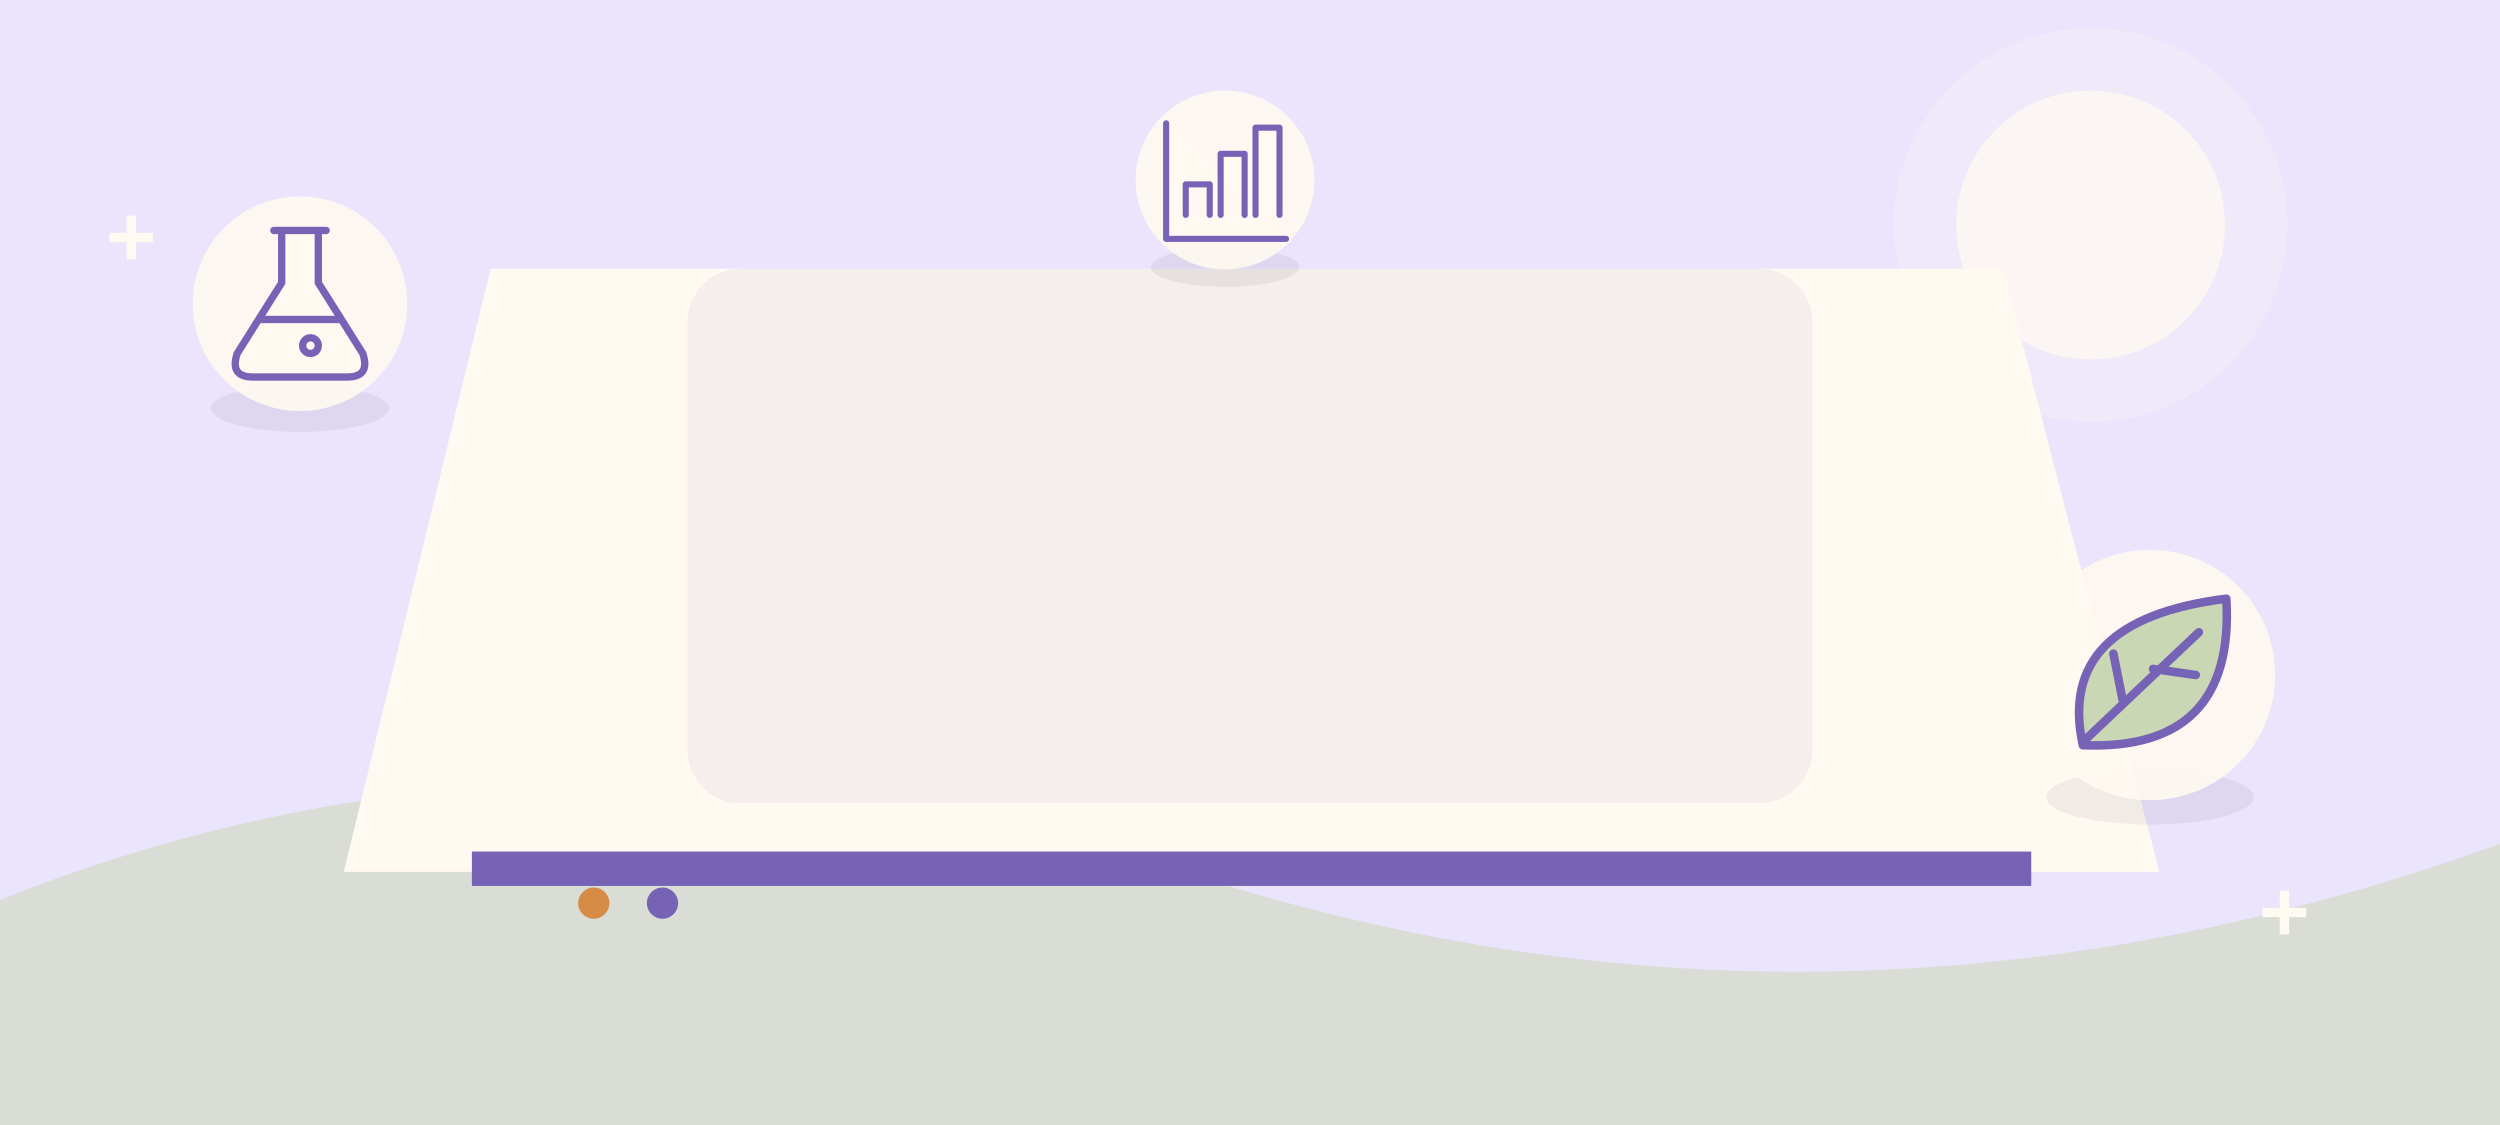
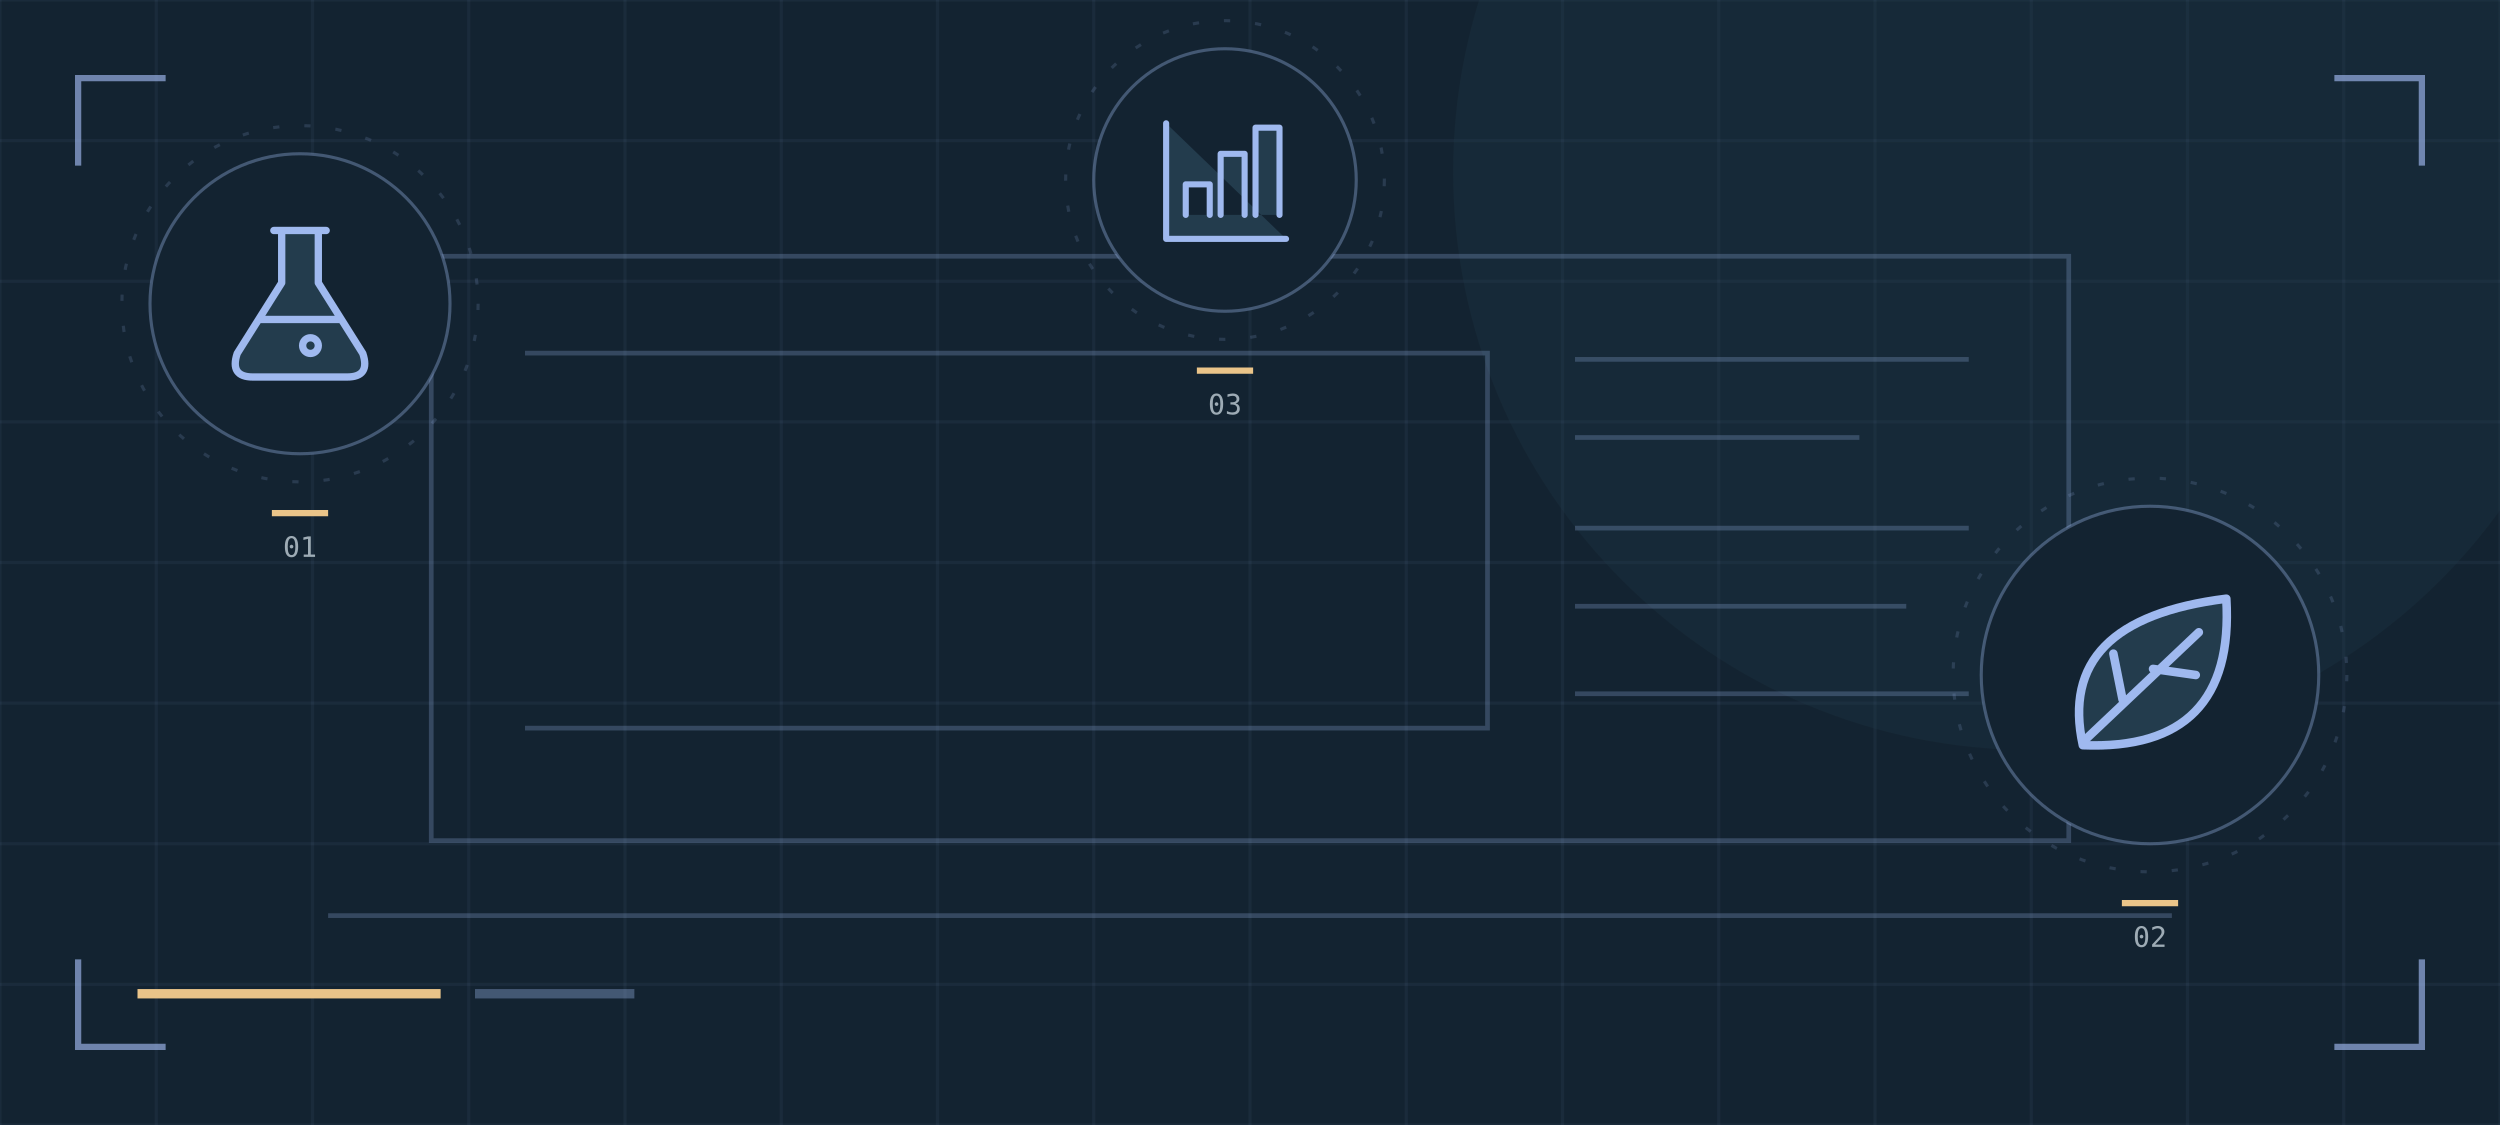
<svg xmlns="http://www.w3.org/2000/svg" class="world-art world-preview " viewBox="0 0 800 360" role="img" aria-label="Prediction and experiment: Predict. Test. Reconsider.">
  <g>
-     <rect width="800" height="360" fill="#eae4fc" />
-     <circle cx="669" cy="72" r="43" fill="#fffaf1" opacity=".7" />
-     <circle cx="669" cy="72" r="63" fill="#fffaf1" opacity=".25" />
-     <path d="M0 288Q180 216 385 281T800 270V360H0Z" fill="#cad7b4" opacity=".55" />
-     <path d="M157 86H641L691 279H110Z" fill="#fffaf1" />
-     <rect x="220" y="86" width="360" height="171" rx="17" fill="#7663b6" opacity=".08" />
-     <path d="M151 278H650" stroke="#7663b6" stroke-width="11" />
-     <circle cx="190" cy="289" r="5" fill="#d68c47" />
-     <circle cx="212" cy="289" r="5" fill="#7663b6" />
-     <g transform="translate(96 97.2) scale(0.8372093)">
-       <ellipse cy="40" rx="34" ry="9" fill="#443e66" opacity=".08" />
-       <circle r="41" fill="#fffaf1" opacity=".9" />
-       <g stroke="#7663b6" stroke-width="2.8" stroke-linecap="round" stroke-linejoin="round" fill="#fffaf1">
-         <path d="M-10-28H10M-7-28V-8L-24 19Q-27 28-18 28H18Q27 28 24 19L7-8V-28M-15 6H15" />
-         <circle cx="4" cy="16" r="3" />
+     <rect width="800" height="360" fill="#132331" />
+     <g stroke="#9fb9ef" stroke-opacity=".055" fill="none">
+       <path d="M0 0V360" />
+       <path d="M50 0V360" />
+       <path d="M100 0V360" />
+       <path d="M150 0V360" />
+       <path d="M200 0V360" />
+       <path d="M250 0V360" />
+       <path d="M300 0V360" />
+       <path d="M350 0V360" />
+       <path d="M400 0V360" />
+       <path d="M450 0V360" />
+       <path d="M500 0V360" />
+       <path d="M550 0V360" />
+       <path d="M600 0V360" />
+       <path d="M650 0V360" />
+       <path d="M700 0V360" />
+       <path d="M750 0V360" />
+       <path d="M800 0V360" />
+       <path d="M0 0H800" />
+       <path d="M0 45H800" />
+       <path d="M0 90H800" />
+       <path d="M0 135H800" />
+       <path d="M0 180H800" />
+       <path d="M0 225H800" />
+       <path d="M0 270H800" />
+       <path d="M0 315H800" />
+       <path d="M0 360H800" />
+     </g>
+     <circle cx="650" cy="55" r="185" fill="#203b4a" opacity=".25" />
+     <g stroke="#9fb9ef" stroke-width="1.5" stroke-opacity=".25" fill="none">
+       <path d="M138 82H662V269H138ZM168 113H476V233H168M504 115H630M504 140H595M504 169H630M504 194H610M504 222H630M105 293H695" />
+     </g>
+     <g transform="translate(96 97.2)">
+       <circle r="48" fill="#132331" stroke="#9fb9ef" stroke-opacity=".35" />
+       <circle r="57" fill="none" stroke="#9fb9ef" stroke-opacity=".16" stroke-dasharray="2 8" />
+       <g transform="scale(0.8372093)">
+         <g stroke="#9fb9ef" stroke-width="2.8" stroke-linecap="round" stroke-linejoin="round" fill="#233c4d">
+           <path d="M-10-28H10M-7-28V-8L-24 19Q-27 28-18 28H18Q27 28 24 19L7-8V-28M-15 6H15" />
+           <circle cx="4" cy="16" r="3" />
+         </g>
      </g>
+       <path d="M-9 67H9" stroke="#eac489" stroke-width="2" />
+       <text y="81" fill="#d8e6ed" text-anchor="middle" font-family="monospace" font-size="9" opacity=".7">01</text>
    </g>
-     <g transform="translate(688 216) scale(0.9767442)">
-       <ellipse cy="40" rx="34" ry="9" fill="#443e66" opacity=".08" />
-       <circle r="41" fill="#fffaf1" opacity=".9" />
-       <g stroke="#7663b6" stroke-width="2.8" stroke-linecap="round" stroke-linejoin="round" fill="#cad7b4">
-         <path d="M-22 23Q-31-18 25-25Q28 25-22 23Z" />
-         <path d="M-21 21L16-14M-9 8L-12-7M1-2L15 0" />
+     <g transform="translate(688 216)">
+       <circle r="54" fill="#132331" stroke="#9fb9ef" stroke-opacity=".35" />
+       <circle r="63" fill="none" stroke="#9fb9ef" stroke-opacity=".16" stroke-dasharray="2 8" />
+       <g transform="scale(0.9767442)">
+         <g stroke="#9fb9ef" stroke-width="2.8" stroke-linecap="round" stroke-linejoin="round" fill="#233c4d">
+           <path d="M-22 23Q-31-18 25-25Q28 25-22 23Z" />
+           <path d="M-21 21L16-14M-9 8L-12-7M1-2L15 0" />
+         </g>
      </g>
+       <path d="M-9 73H9" stroke="#eac489" stroke-width="2" />
+       <text y="87" fill="#d8e6ed" text-anchor="middle" font-family="monospace" font-size="9" opacity=".7">02</text>
    </g>
-     <g transform="translate(392 57.6) scale(0.6976744)">
-       <ellipse cy="40" rx="34" ry="9" fill="#443e66" opacity=".08" />
-       <circle r="41" fill="#fffaf1" opacity=".9" />
-       <g stroke="#7663b6" stroke-width="2.8" stroke-linecap="round" stroke-linejoin="round" fill="#fffaf1">
-         <path d="M-27-26V27H28M-18 16V2H-7V16M-2 16V-12H9V16M14 16V-24H25V16" />
+     <g transform="translate(392 57.6)">
+       <circle r="42" fill="#132331" stroke="#9fb9ef" stroke-opacity=".35" />
+       <circle r="51" fill="none" stroke="#9fb9ef" stroke-opacity=".16" stroke-dasharray="2 8" />
+       <g transform="scale(0.6976744)">
+         <g stroke="#9fb9ef" stroke-width="2.8" stroke-linecap="round" stroke-linejoin="round" fill="#233c4d">
+           <path d="M-27-26V27H28M-18 16V2H-7V16M-2 16V-12H9V16M14 16V-24H25V16" />
+         </g>
      </g>
+       <path d="M-9 61H9" stroke="#eac489" stroke-width="2" />
+       <text y="75" fill="#d8e6ed" text-anchor="middle" font-family="monospace" font-size="9" opacity=".7">03</text>
    </g>
-     <path d="M42 69v14M35 76h14M731 285v14M724 292h14" stroke="#fffaf1" stroke-width="3" />
+     <path d="M25 53V25H53M747 25H775V53M25 307V335H53M747 335H775V307" stroke="#9fb9ef" stroke-width="2" fill="none" opacity=".65" />
+     <path d="M44 318H141" stroke="#eac489" stroke-width="3" />
+     <path d="M152 318H203" stroke="#9fb9ef" stroke-width="3" opacity=".35" />
  </g>
</svg>
